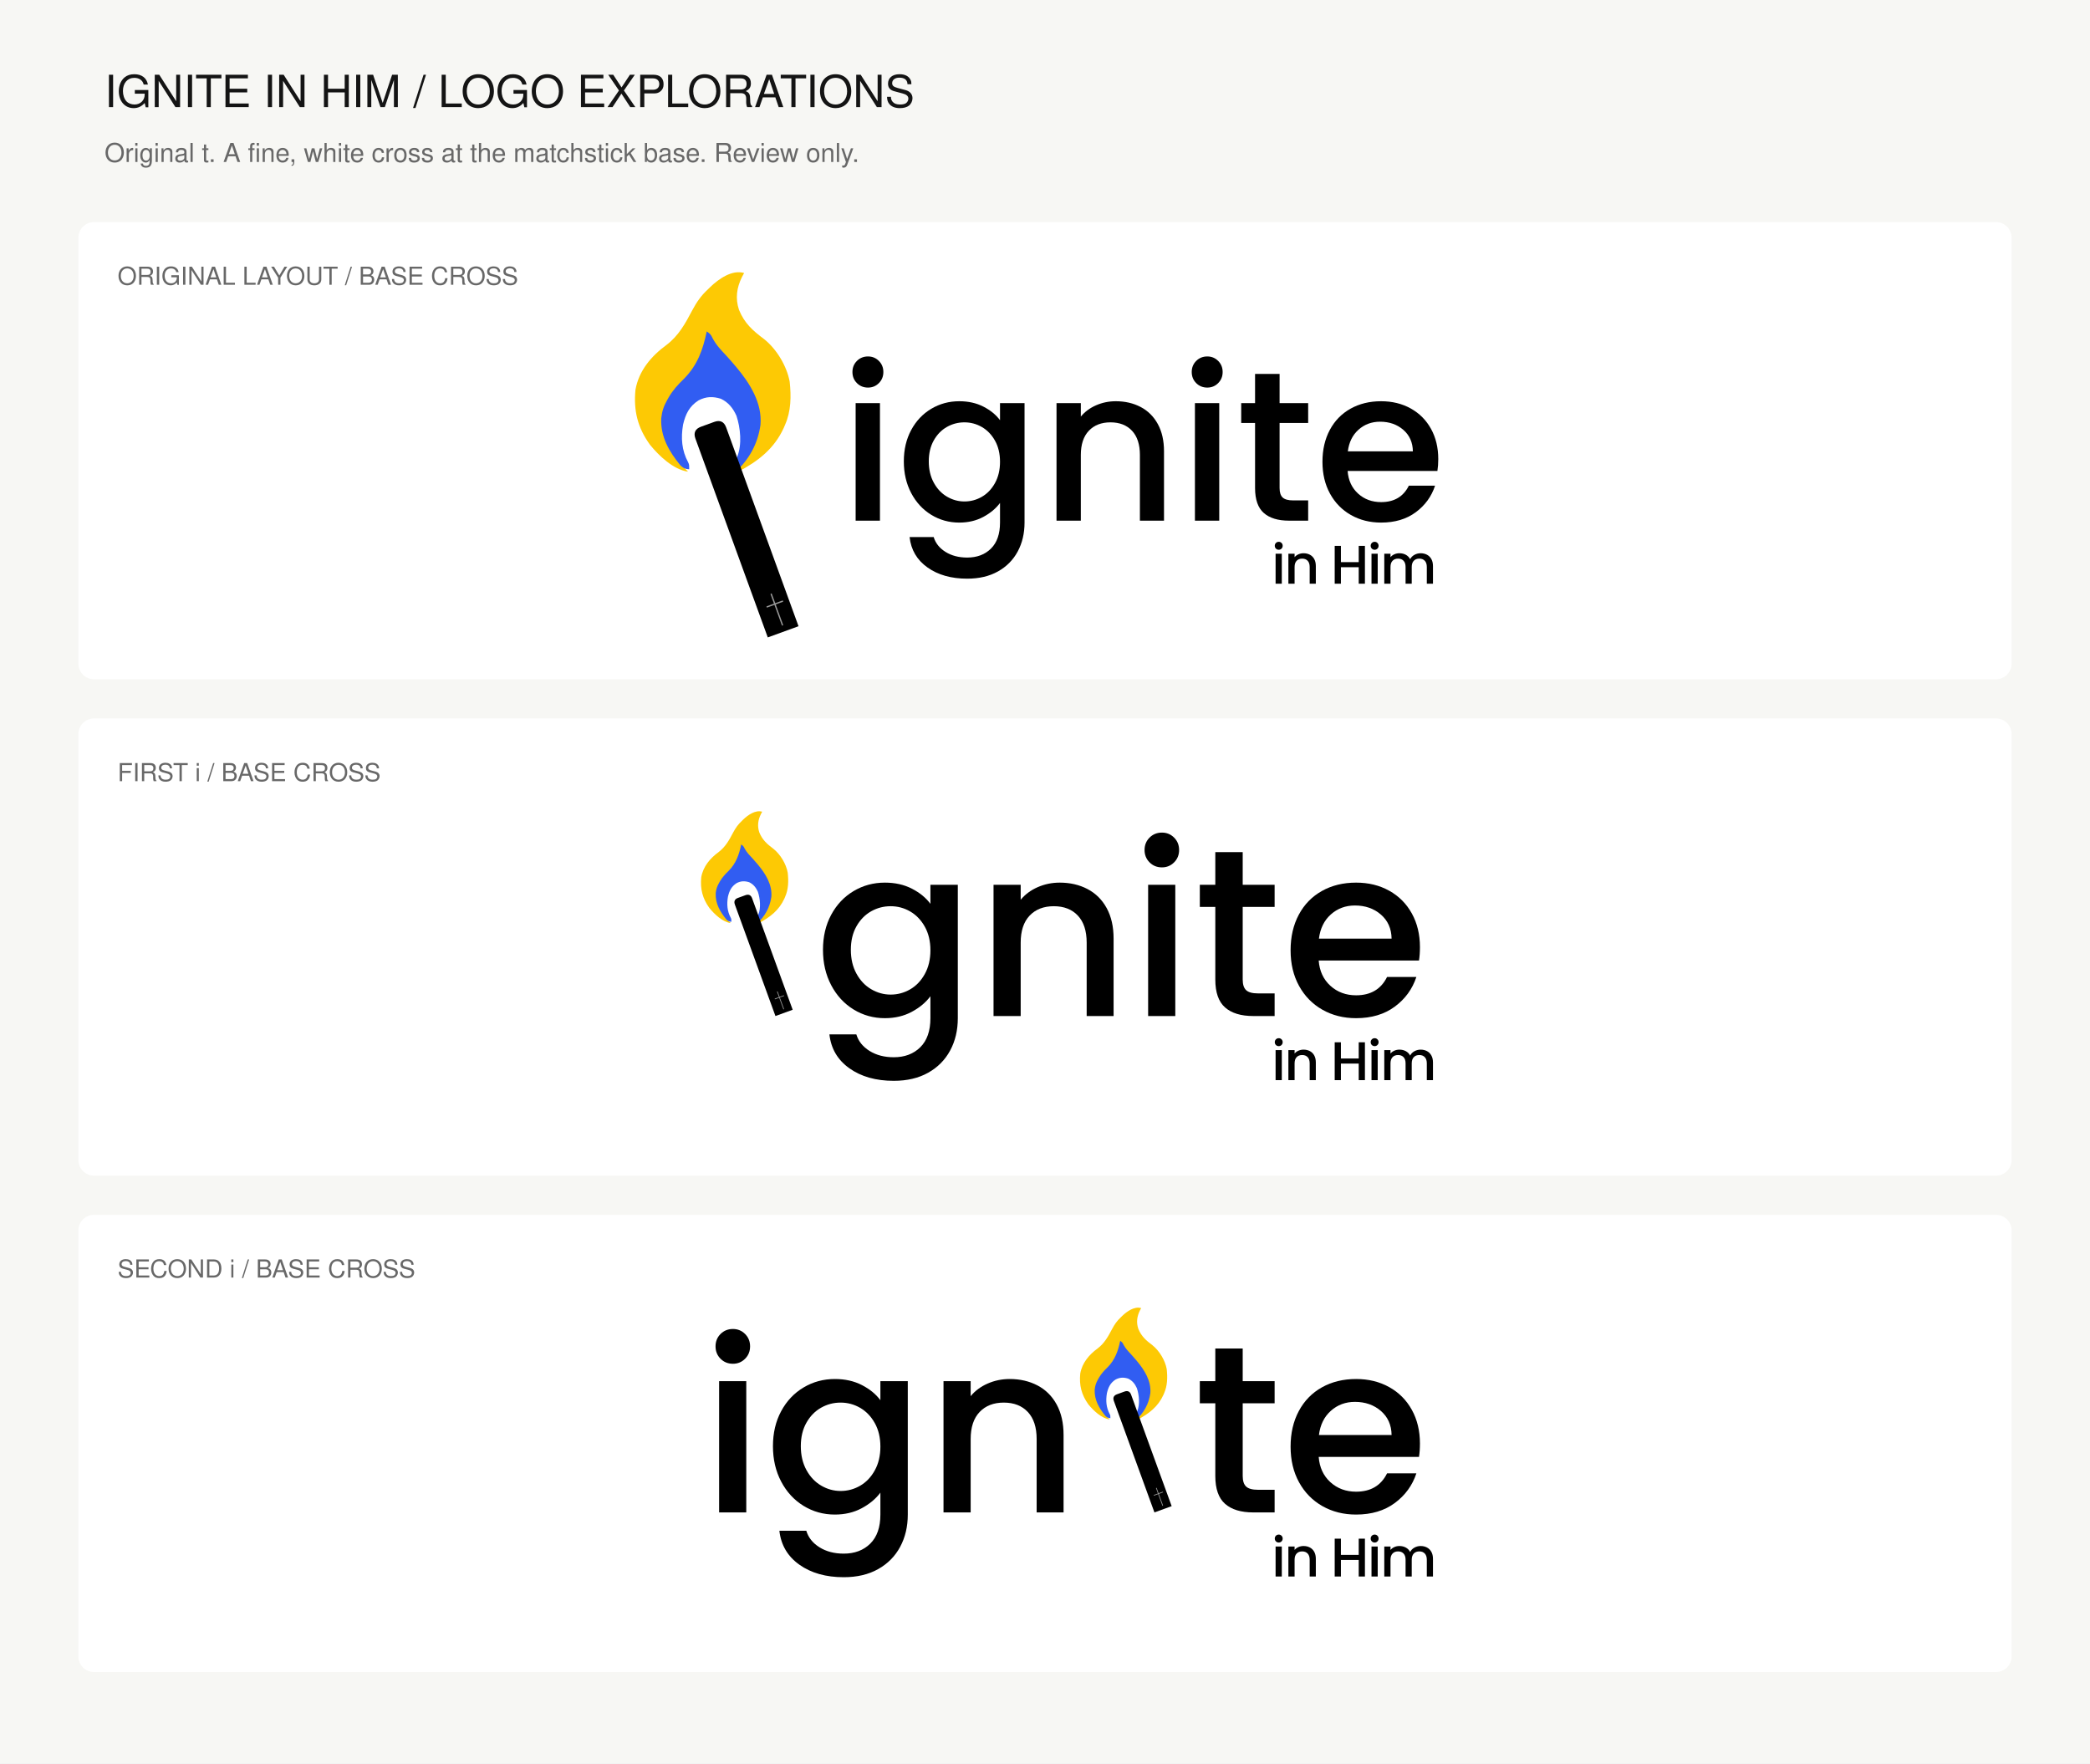
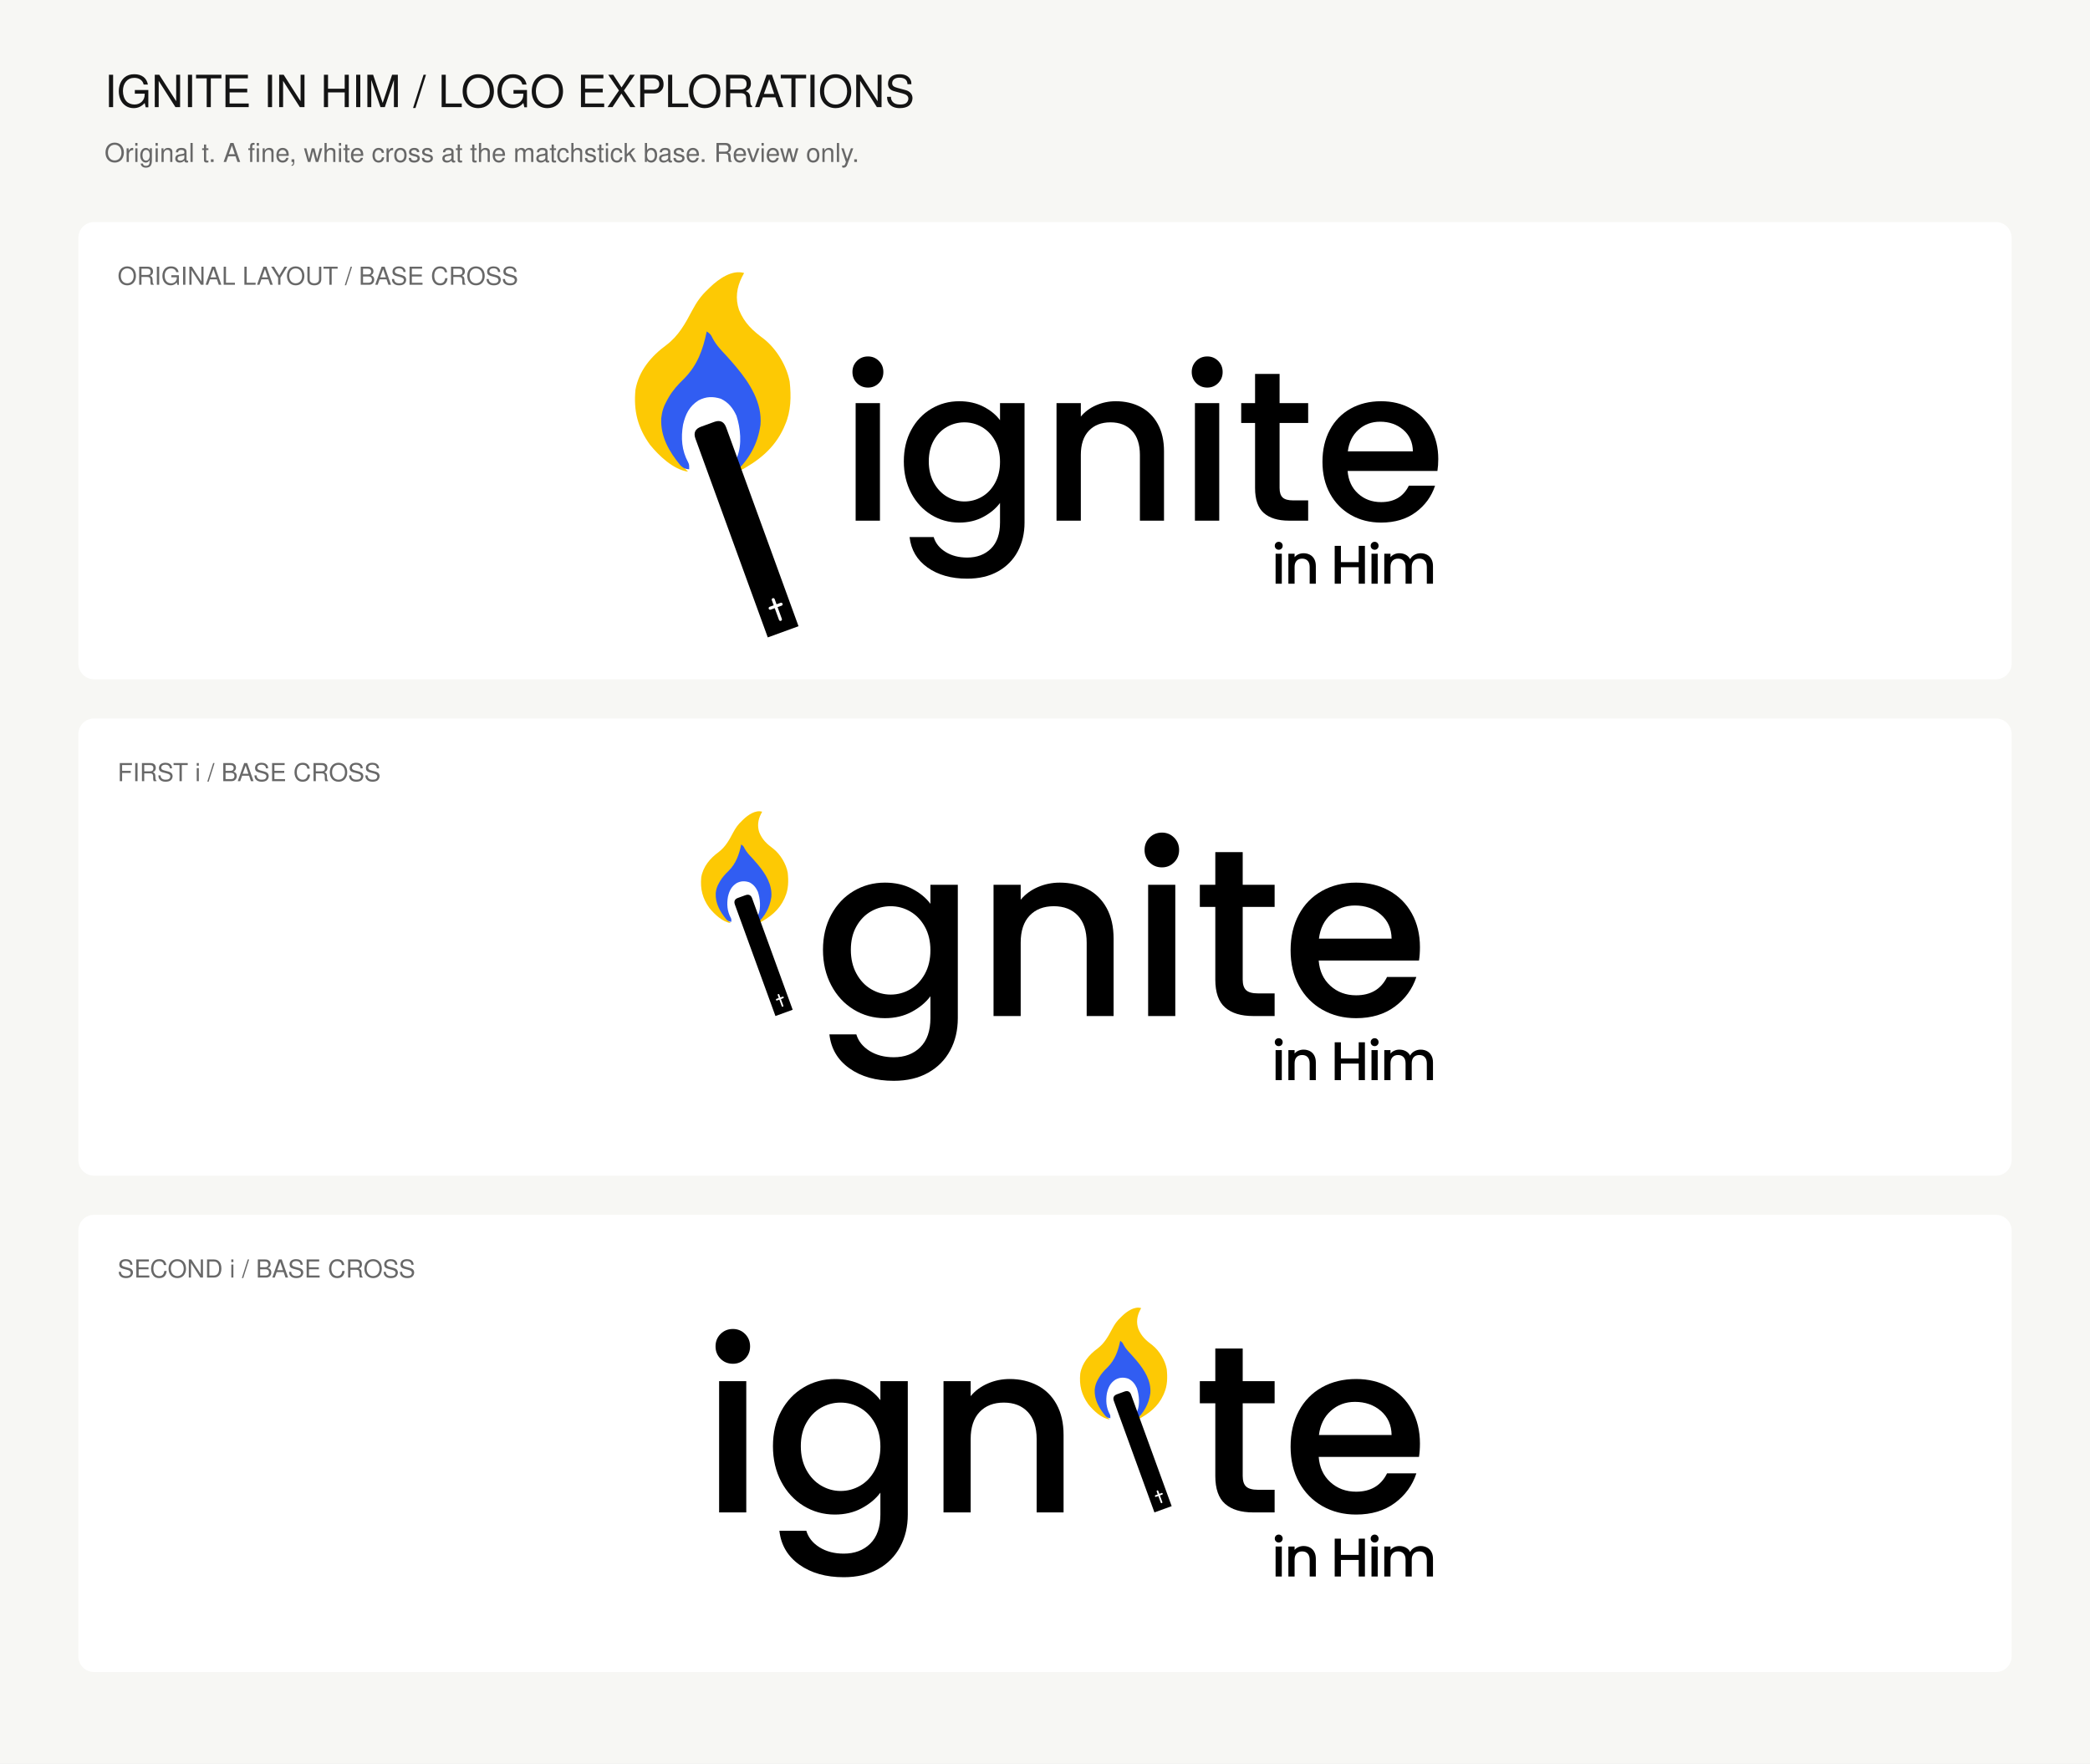
<svg xmlns="http://www.w3.org/2000/svg" xmlns:xlink="http://www.w3.org/1999/xlink" viewBox="0 0 1600 1350">
  <rect width="1600" height="1350" fill="#F7F7F4" />
  <text x="80" y="82" font-family="Helvetica, Arial, sans-serif" font-size="34" fill="#141414">IGNITE IN HIM / LOGO EXPLORATIONS</text>
  <text x="80" y="124" font-family="Helvetica, Arial, sans-serif" font-size="20" fill="#686868">Original t. A fine, white cross at the matchstick base. Review only.</text>
  <rect x="60" y="170" width="1480" height="350" rx="12" fill="#FFFFFF" />
  <text x="90" y="218" font-family="Helvetica, Arial, sans-serif" font-size="19" fill="#686868">ORIGINAL LAYOUT / BASE CROSS</text>
  <g transform="translate(450 182) scale(.868421)">
    <defs>
      <g id="row0-matchstick">
        <path d="M0 0C-.619 1.155-1.237 2.31-1.875 3.5-6.378 12.601-7.647 21.801-4.375 31.562.264 42.975 7.375 49.313 17.137 56.594 27.793 65.067 36.52 79.588 39 93 40.349 105.562 40.205 118.328 35 130 34.638 130.861 34.276 131.722 33.902 132.609 25.75 150.407 11.887 161.164-5 170-5 166.335-4.355 166.034-1.875 163.5 7.614 153.014 13.461 138.467 13.215 124.285 11.396 104.942.613 89.584-12.289 75.918-19.244 68.432-26.536 60.269-31 51-31.268 52.221-31.536 53.441-31.812 54.699-35.507 70.595-41.908 81.233-53.164 93.004-62.277 102.548-69.765 113.416-70.066 126.996-69.375 144.456-60.1 158.078-48 170-60.45 168.343-72.979 156.338-80.566 146.988-91.146 132.315-94.716 117.847-93 100-90.152 83.671-79.532 71.134-66.438 61.562-56.021 53.621-50.372 43.304-44.398 31.948-40.659 24.943-36.885 19.402-31 14-30.273 13.279-29.546 12.559-28.797 11.816-21.744 5.096-10.243-3.114 0 0Z" fill="#FDC904" transform="translate(93 3)" />
        <path d="M0 0C3.108 2.072 3.583 2.802 5.125 6 8.218 11.803 12.516 16.243 17 21 19.391 23.62 21.712 26.289 24 29 24.415 29.49 24.831 29.979 25.259 30.483 36.848 44.264 47.616 61.204 46 80 43.602 96.667 36.219 109.544 24 121 23.01 120.67 22.02 120.34 21 120 22.366 115.561 24.118 111.436 26.098 107.246 30.29 96.81 28.885 82.588 25.441 72.172 22.49 65.677 18.619 60.724 12.098 57.617 5.173 55.496-.543 55.652-7 59-14.969 64.129-18.122 70.756-20.25 79.75-22.191 91.146-21.455 101.782-15.867 112.09-15 114-15 114-15 118-18.504 117.731-19.856 117.135-22.465 114.699-32.165 102.884-39.673 90.12-38.938 74.312-38.286 68.544-36.874 64.02-34 59-33.515 58.127-33.031 57.255-32.531 56.355-28.878 50.195-24.64 45.476-19.492 40.531-7.882 28.739-3.274 15.766 0 0Z" fill="#315DF2" transform="translate(61 53)" />
        <path d="M113.250 314.873L51.344 144.788Q48.608 137.271 56.126 134.535L67.402 130.430Q74.920 127.694 77.656 135.212L139.561 305.296Z" fill="#000" />
-         <path d="M116.212 277.844L125.788 304.156 M112.712 288.696L125.868 283.908" fill="none" stroke="#FFFFFF" stroke-width="1.15" stroke-opacity=".6" stroke-linecap="round" stroke-linejoin="round" />
+         <path d="M117.922 282.543L124.078 299.457 M115.275 289.891L124.672 286.471" fill="none" stroke="#FFFFFF" stroke-width="2.6" stroke-opacity="1" stroke-linecap="round" stroke-linejoin="round" />
      </g>
      <g id="row0-g-i">
        <path d="M26.602-124.801C22.465-124.801 19-126.199 16.199-129 13.398-131.801 12-135.266 12-139.398 12-143.535 13.398-147 16.199-149.801 19-152.602 22.465-154 26.602-154 30.602-154 34-152.602 36.801-149.801 39.602-147 41-143.535 41-139.398 41-135.266 39.602-131.801 36.801-129 34-126.199 30.602-124.801 26.602-124.801ZM37.801-110.199V0H15V-110.199Z" />
      </g>
      <g id="row0-g-g">
        <path d="M59.398-112C67.934-112 75.5-110.301 82.102-106.898 88.699-103.5 93.867-99.266 97.602-94.199V-110.199H120.602V1.801C120.602 11.934 118.465 20.965 114.199 28.898 109.934 36.832 103.766 43.066 95.699 47.602 87.633 52.133 78 54.398 66.801 54.398 51.867 54.398 39.465 50.898 29.602 43.898 19.734 36.898 14.133 27.398 12.801 15.398H35.398C37.133 21.133 40.832 25.766 46.5 29.301 52.168 32.832 58.934 34.602 66.801 34.602 76 34.602 83.434 31.801 89.102 26.199 94.766 20.602 97.602 12.465 97.602 1.801V-16.602C93.734-11.398 88.5-7.035 81.898-3.5 75.301.035 67.801 1.801 59.398 1.801 49.801 1.801 41.035-.633 33.102-5.5 25.168-10.367 18.898-17.168 14.301-25.898 9.699-34.633 7.398-44.535 7.398-55.602 7.398-66.668 9.699-76.465 14.301-85 18.898-93.535 25.168-100.168 33.102-104.898 41.035-109.633 49.801-112 59.398-112ZM97.602-55.199C97.602-62.801 96.035-69.398 92.898-75 89.766-80.602 85.668-84.867 80.602-87.801 75.535-90.734 70.066-92.199 64.199-92.199 58.332-92.199 52.867-90.766 47.801-87.898 42.734-85.035 38.633-80.832 35.5-75.301 32.367-69.766 30.801-63.199 30.801-55.602 30.801-48 32.367-41.332 35.5-35.602 38.633-29.867 42.766-25.5 47.898-22.5 53.035-19.5 58.465-18 64.199-18 70.066-18 75.535-19.465 80.602-22.398 85.668-25.332 89.766-29.633 92.898-35.301 96.035-40.965 97.602-47.602 97.602-55.199Z" />
      </g>
      <g id="row0-g-n">
        <path d="M70.602-112C79.266-112 87.035-110.199 93.898-106.602 100.766-103 106.133-97.668 110-90.602 113.867-83.535 115.801-75 115.801-65V0H93.199V-61.602C93.199-71.465 90.734-79.035 85.801-84.301 80.867-89.566 74.133-92.199 65.602-92.199 57.066-92.199 50.301-89.566 45.301-84.301 40.301-79.035 37.801-71.465 37.801-61.602V0H15V-110.199H37.801V-97.602C41.535-102.133 46.301-105.668 52.102-108.199 57.898-110.734 64.066-112 70.602-112Z" />
      </g>
      <g id="row0-g-t">
        <path d="M41.602-91.602V-30.602C41.602-26.465 42.566-23.5 44.5-21.699 46.434-19.898 49.734-19 54.398-19H68.398V0H50.398C40.133 0 32.266-2.398 26.801-7.199 21.332-12 18.602-19.801 18.602-30.602V-91.602H5.602V-110.199H18.602V-137.602H41.602V-110.199H68.398V-91.602Z" />
      </g>
      <g id="row0-g-e">
        <path d="M116-57.801C116-53.668 115.734-49.934 115.199-46.602H31C31.668-37.801 34.934-30.734 40.801-25.398 46.668-20.066 53.867-17.398 62.398-17.398 74.668-17.398 83.332-22.535 88.398-32.801H113C109.668-22.668 103.633-14.367 94.898-7.898 86.168-1.434 75.332 1.801 62.398 1.801 51.867 1.801 42.434-.566 34.102-5.301 25.766-10.035 19.234-16.699 14.5-25.301 9.766-33.898 7.398-43.867 7.398-55.199 7.398-66.535 9.699-76.5 14.301-85.102 18.898-93.699 25.367-100.332 33.699-105 42.035-109.668 51.602-112 62.398-112 72.801-112 82.066-109.734 90.199-105.199 98.332-100.668 104.668-94.301 109.199-86.102 113.734-77.898 116-68.465 116-57.801ZM92.199-65C92.066-73.398 89.066-80.133 83.199-85.199 77.332-90.266 70.066-92.801 61.398-92.801 53.535-92.801 46.801-90.301 41.199-85.301 35.602-80.301 32.266-73.535 31.199-65Z" />
      </g>
      <g id="row0-wordmark">
        <use xlink:href="#row0-g-i" x="0" y="210" />
        <use xlink:href="#row0-g-g" x="52.797" y="210" />
        <use xlink:href="#row0-g-n" x="188.391" y="210" />
        <use xlink:href="#row0-g-i" x="318.188" y="210" />
        <use xlink:href="#row0-g-t" x="370.984" y="210" />
        <use xlink:href="#row0-g-e" x="445.391" y="210" />
      </g>
    </defs>
    <use xlink:href="#row0-matchstick" transform="translate(42 28) scale(1.03)" />
    <g transform="translate(222 52) scale(.94)" fill="#000">
      <use xlink:href="#row0-g-i" x="0" y="210" />
      <use xlink:href="#row0-g-g" x="52.797" y="210" />
      <use xlink:href="#row0-g-n" x="188.391" y="210" />
      <use xlink:href="#row0-g-i" x="318.188" y="210" />
      <use xlink:href="#row0-g-t" x="370.984" y="210" />
      <use xlink:href="#row0-g-e" x="445.391" y="210" />
    </g>
    <path d="M609.096 275.048Q607.608 275.048 606.600 274.040Q605.592 273.032 605.592 271.544Q605.592 270.056 606.600 269.048Q607.608 268.040 609.096 268.040Q610.536 268.040 611.544 269.048Q612.552 270.056 612.552 271.544Q612.552 273.032 611.544 274.040Q610.536 275.048 609.096 275.048ZM611.784 278.552L611.784 305.000L606.312 305.000L606.312 278.552ZM630.928 278.120Q634.048 278.120 636.520 279.416Q638.992 280.712 640.384 283.256Q641.776 285.800 641.776 289.400L641.776 305.000L636.352 305.000L636.352 290.216Q636.352 286.664 634.576 284.768Q632.800 282.872 629.728 282.872Q626.656 282.872 624.856 284.768Q623.056 286.664 623.056 290.216L623.056 305.000L617.584 305.000L617.584 278.552L623.056 278.552L623.056 281.576Q624.400 279.944 626.488 279.032Q628.576 278.120 630.928 278.120ZM685.056 271.640L685.056 305.000L679.584 305.000L679.584 290.408L663.888 290.408L663.888 305.000L658.416 305.000L658.416 271.640L663.888 271.640L663.888 285.944L679.584 285.944L679.584 271.640ZM693.640 275.048Q692.152 275.048 691.144 274.040Q690.136 273.032 690.136 271.544Q690.136 270.056 691.144 269.048Q692.152 268.040 693.640 268.040Q695.080 268.040 696.088 269.048Q697.096 270.056 697.096 271.544Q697.096 273.032 696.088 274.040Q695.080 275.048 693.640 275.048ZM696.328 278.552L696.328 305.000L690.856 305.000L690.856 278.552ZM734.144 278.120Q737.264 278.120 739.736 279.416Q742.208 280.712 743.624 283.256Q745.040 285.800 745.040 289.400L745.040 305.000L739.616 305.000L739.616 290.216Q739.616 286.664 737.840 284.768Q736.064 282.872 732.992 282.872Q729.920 282.872 728.120 284.768Q726.320 286.664 726.320 290.216L726.320 305.000L720.896 305.000L720.896 290.216Q720.896 286.664 719.120 284.768Q717.344 282.872 714.272 282.872Q711.200 282.872 709.400 284.768Q707.600 286.664 707.600 290.216L707.600 305.000L702.128 305.000L702.128 278.552L707.600 278.552L707.600 281.576Q708.944 279.944 711.008 279.032Q713.072 278.120 715.424 278.120Q718.592 278.120 721.088 279.464Q723.584 280.808 724.928 283.352Q726.128 280.952 728.672 279.536Q731.216 278.120 734.144 278.120Z" fill="#000" />
  </g>
  <rect x="60" y="550" width="1480" height="350" rx="12" fill="#FFFFFF" />
  <text x="90" y="598" font-family="Helvetica, Arial, sans-serif" font-size="19" fill="#686868">FIRST i / BASE CROSS</text>
  <g transform="translate(450 562) scale(.868421)">
    <defs>
      <g id="row1-matchstick">
        <path d="M0 0C-.619 1.155-1.237 2.31-1.875 3.5-6.378 12.601-7.647 21.801-4.375 31.562.264 42.975 7.375 49.313 17.137 56.594 27.793 65.067 36.52 79.588 39 93 40.349 105.562 40.205 118.328 35 130 34.638 130.861 34.276 131.722 33.902 132.609 25.75 150.407 11.887 161.164-5 170-5 166.335-4.355 166.034-1.875 163.5 7.614 153.014 13.461 138.467 13.215 124.285 11.396 104.942.613 89.584-12.289 75.918-19.244 68.432-26.536 60.269-31 51-31.268 52.221-31.536 53.441-31.812 54.699-35.507 70.595-41.908 81.233-53.164 93.004-62.277 102.548-69.765 113.416-70.066 126.996-69.375 144.456-60.1 158.078-48 170-60.45 168.343-72.979 156.338-80.566 146.988-91.146 132.315-94.716 117.847-93 100-90.152 83.671-79.532 71.134-66.438 61.562-56.021 53.621-50.372 43.304-44.398 31.948-40.659 24.943-36.885 19.402-31 14-30.273 13.279-29.546 12.559-28.797 11.816-21.744 5.096-10.243-3.114 0 0Z" fill="#FDC904" transform="translate(93 3)" />
        <path d="M0 0C3.108 2.072 3.583 2.802 5.125 6 8.218 11.803 12.516 16.243 17 21 19.391 23.62 21.712 26.289 24 29 24.415 29.49 24.831 29.979 25.259 30.483 36.848 44.264 47.616 61.204 46 80 43.602 96.667 36.219 109.544 24 121 23.01 120.67 22.02 120.34 21 120 22.366 115.561 24.118 111.436 26.098 107.246 30.29 96.81 28.885 82.588 25.441 72.172 22.49 65.677 18.619 60.724 12.098 57.617 5.173 55.496-.543 55.652-7 59-14.969 64.129-18.122 70.756-20.25 79.75-22.191 91.146-21.455 101.782-15.867 112.09-15 114-15 114-15 118-18.504 117.731-19.856 117.135-22.465 114.699-32.165 102.884-39.673 90.12-38.938 74.312-38.286 68.544-36.874 64.02-34 59-33.515 58.127-33.031 57.255-32.531 56.355-28.878 50.195-24.64 45.476-19.492 40.531-7.882 28.739-3.274 15.766 0 0Z" fill="#315DF2" transform="translate(61 53)" />
        <path d="M113.250 314.873L51.344 144.788Q48.608 137.271 56.126 134.535L67.402 130.430Q74.920 127.694 77.656 135.212L139.561 305.296Z" fill="#000" />
-         <path d="M116.212 277.844L125.788 304.156 M112.712 288.696L125.868 283.908" fill="none" stroke="#FFFFFF" stroke-width="1.15" stroke-opacity=".6" stroke-linecap="round" stroke-linejoin="round" />
+         <path d="M117.922 282.543L124.078 299.457 M115.275 289.891L124.672 286.471" fill="none" stroke="#FFFFFF" stroke-width="2.6" stroke-opacity="1" stroke-linecap="round" stroke-linejoin="round" />
      </g>
      <g id="row1-g-i">
        <path d="M26.602-124.801C22.465-124.801 19-126.199 16.199-129 13.398-131.801 12-135.266 12-139.398 12-143.535 13.398-147 16.199-149.801 19-152.602 22.465-154 26.602-154 30.602-154 34-152.602 36.801-149.801 39.602-147 41-143.535 41-139.398 41-135.266 39.602-131.801 36.801-129 34-126.199 30.602-124.801 26.602-124.801ZM37.801-110.199V0H15V-110.199Z" />
      </g>
      <g id="row1-g-g">
        <path d="M59.398-112C67.934-112 75.5-110.301 82.102-106.898 88.699-103.5 93.867-99.266 97.602-94.199V-110.199H120.602V1.801C120.602 11.934 118.465 20.965 114.199 28.898 109.934 36.832 103.766 43.066 95.699 47.602 87.633 52.133 78 54.398 66.801 54.398 51.867 54.398 39.465 50.898 29.602 43.898 19.734 36.898 14.133 27.398 12.801 15.398H35.398C37.133 21.133 40.832 25.766 46.5 29.301 52.168 32.832 58.934 34.602 66.801 34.602 76 34.602 83.434 31.801 89.102 26.199 94.766 20.602 97.602 12.465 97.602 1.801V-16.602C93.734-11.398 88.5-7.035 81.898-3.5 75.301.035 67.801 1.801 59.398 1.801 49.801 1.801 41.035-.633 33.102-5.5 25.168-10.367 18.898-17.168 14.301-25.898 9.699-34.633 7.398-44.535 7.398-55.602 7.398-66.668 9.699-76.465 14.301-85 18.898-93.535 25.168-100.168 33.102-104.898 41.035-109.633 49.801-112 59.398-112ZM97.602-55.199C97.602-62.801 96.035-69.398 92.898-75 89.766-80.602 85.668-84.867 80.602-87.801 75.535-90.734 70.066-92.199 64.199-92.199 58.332-92.199 52.867-90.766 47.801-87.898 42.734-85.035 38.633-80.832 35.5-75.301 32.367-69.766 30.801-63.199 30.801-55.602 30.801-48 32.367-41.332 35.5-35.602 38.633-29.867 42.766-25.5 47.898-22.5 53.035-19.5 58.465-18 64.199-18 70.066-18 75.535-19.465 80.602-22.398 85.668-25.332 89.766-29.633 92.898-35.301 96.035-40.965 97.602-47.602 97.602-55.199Z" />
      </g>
      <g id="row1-g-n">
        <path d="M70.602-112C79.266-112 87.035-110.199 93.898-106.602 100.766-103 106.133-97.668 110-90.602 113.867-83.535 115.801-75 115.801-65V0H93.199V-61.602C93.199-71.465 90.734-79.035 85.801-84.301 80.867-89.566 74.133-92.199 65.602-92.199 57.066-92.199 50.301-89.566 45.301-84.301 40.301-79.035 37.801-71.465 37.801-61.602V0H15V-110.199H37.801V-97.602C41.535-102.133 46.301-105.668 52.102-108.199 57.898-110.734 64.066-112 70.602-112Z" />
      </g>
      <g id="row1-g-t">
        <path d="M41.602-91.602V-30.602C41.602-26.465 42.566-23.5 44.5-21.699 46.434-19.898 49.734-19 54.398-19H68.398V0H50.398C40.133 0 32.266-2.398 26.801-7.199 21.332-12 18.602-19.801 18.602-30.602V-91.602H5.602V-110.199H18.602V-137.602H41.602V-110.199H68.398V-91.602Z" />
      </g>
      <g id="row1-g-e">
        <path d="M116-57.801C116-53.668 115.734-49.934 115.199-46.602H31C31.668-37.801 34.934-30.734 40.801-25.398 46.668-20.066 53.867-17.398 62.398-17.398 74.668-17.398 83.332-22.535 88.398-32.801H113C109.668-22.668 103.633-14.367 94.898-7.898 86.168-1.434 75.332 1.801 62.398 1.801 51.867 1.801 42.434-.566 34.102-5.301 25.766-10.035 19.234-16.699 14.5-25.301 9.766-33.898 7.398-43.867 7.398-55.199 7.398-66.535 9.699-76.5 14.301-85.102 18.898-93.699 25.367-100.332 33.699-105 42.035-109.668 51.602-112 62.398-112 72.801-112 82.066-109.734 90.199-105.199 98.332-100.668 104.668-94.301 109.199-86.102 113.734-77.898 116-68.465 116-57.801ZM92.199-65C92.066-73.398 89.066-80.133 83.199-85.199 77.332-90.266 70.066-92.801 61.398-92.801 53.535-92.801 46.801-90.301 41.199-85.301 35.602-80.301 32.266-73.535 31.199-65Z" />
      </g>
      <g id="row1-wordmark">
        <use xlink:href="#row1-g-i" x="0" y="210" />
        <use xlink:href="#row1-g-g" x="52.797" y="210" />
        <use xlink:href="#row1-g-n" x="188.391" y="210" />
        <use xlink:href="#row1-g-i" x="318.188" y="210" />
        <use xlink:href="#row1-g-t" x="370.984" y="210" />
        <use xlink:href="#row1-g-e" x="445.391" y="210" />
      </g>
    </defs>
    <g transform="translate(100 28) scale(1.05)" fill="#000">
      <use xlink:href="#row1-matchstick" transform="translate(0 36.82) scale(.55)" />
      <use xlink:href="#row1-g-g" x="94.797" y="210" />
      <use xlink:href="#row1-g-n" x="230.391" y="210" />
      <use xlink:href="#row1-g-i" x="360.188" y="210" />
      <use xlink:href="#row1-g-t" x="412.984" y="210" />
      <use xlink:href="#row1-g-e" x="487.391" y="210" />
    </g>
    <path d="M609.096 275.048Q607.608 275.048 606.600 274.040Q605.592 273.032 605.592 271.544Q605.592 270.056 606.600 269.048Q607.608 268.040 609.096 268.040Q610.536 268.040 611.544 269.048Q612.552 270.056 612.552 271.544Q612.552 273.032 611.544 274.040Q610.536 275.048 609.096 275.048ZM611.784 278.552L611.784 305.000L606.312 305.000L606.312 278.552ZM630.928 278.120Q634.048 278.120 636.520 279.416Q638.992 280.712 640.384 283.256Q641.776 285.800 641.776 289.400L641.776 305.000L636.352 305.000L636.352 290.216Q636.352 286.664 634.576 284.768Q632.800 282.872 629.728 282.872Q626.656 282.872 624.856 284.768Q623.056 286.664 623.056 290.216L623.056 305.000L617.584 305.000L617.584 278.552L623.056 278.552L623.056 281.576Q624.400 279.944 626.488 279.032Q628.576 278.120 630.928 278.120ZM685.056 271.640L685.056 305.000L679.584 305.000L679.584 290.408L663.888 290.408L663.888 305.000L658.416 305.000L658.416 271.640L663.888 271.640L663.888 285.944L679.584 285.944L679.584 271.640ZM693.640 275.048Q692.152 275.048 691.144 274.040Q690.136 273.032 690.136 271.544Q690.136 270.056 691.144 269.048Q692.152 268.040 693.640 268.040Q695.080 268.040 696.088 269.048Q697.096 270.056 697.096 271.544Q697.096 273.032 696.088 274.040Q695.080 275.048 693.640 275.048ZM696.328 278.552L696.328 305.000L690.856 305.000L690.856 278.552ZM734.144 278.120Q737.264 278.120 739.736 279.416Q742.208 280.712 743.624 283.256Q745.040 285.800 745.040 289.400L745.040 305.000L739.616 305.000L739.616 290.216Q739.616 286.664 737.840 284.768Q736.064 282.872 732.992 282.872Q729.920 282.872 728.120 284.768Q726.320 286.664 726.320 290.216L726.320 305.000L720.896 305.000L720.896 290.216Q720.896 286.664 719.120 284.768Q717.344 282.872 714.272 282.872Q711.200 282.872 709.400 284.768Q707.600 286.664 707.600 290.216L707.600 305.000L702.128 305.000L702.128 278.552L707.600 278.552L707.600 281.576Q708.944 279.944 711.008 279.032Q713.072 278.120 715.424 278.120Q718.592 278.120 721.088 279.464Q723.584 280.808 724.928 283.352Q726.128 280.952 728.672 279.536Q731.216 278.120 734.144 278.120Z" fill="#000" />
  </g>
  <rect x="60" y="930" width="1480" height="350" rx="12" fill="#FFFFFF" />
  <text x="90" y="978" font-family="Helvetica, Arial, sans-serif" font-size="19" fill="#686868">SECOND i / BASE CROSS</text>
  <g transform="translate(450 942) scale(.868421)">
    <defs>
      <g id="row2-matchstick">
        <path d="M0 0C-.619 1.155-1.237 2.31-1.875 3.5-6.378 12.601-7.647 21.801-4.375 31.562.264 42.975 7.375 49.313 17.137 56.594 27.793 65.067 36.52 79.588 39 93 40.349 105.562 40.205 118.328 35 130 34.638 130.861 34.276 131.722 33.902 132.609 25.75 150.407 11.887 161.164-5 170-5 166.335-4.355 166.034-1.875 163.5 7.614 153.014 13.461 138.467 13.215 124.285 11.396 104.942.613 89.584-12.289 75.918-19.244 68.432-26.536 60.269-31 51-31.268 52.221-31.536 53.441-31.812 54.699-35.507 70.595-41.908 81.233-53.164 93.004-62.277 102.548-69.765 113.416-70.066 126.996-69.375 144.456-60.1 158.078-48 170-60.45 168.343-72.979 156.338-80.566 146.988-91.146 132.315-94.716 117.847-93 100-90.152 83.671-79.532 71.134-66.438 61.562-56.021 53.621-50.372 43.304-44.398 31.948-40.659 24.943-36.885 19.402-31 14-30.273 13.279-29.546 12.559-28.797 11.816-21.744 5.096-10.243-3.114 0 0Z" fill="#FDC904" transform="translate(93 3)" />
        <path d="M0 0C3.108 2.072 3.583 2.802 5.125 6 8.218 11.803 12.516 16.243 17 21 19.391 23.62 21.712 26.289 24 29 24.415 29.49 24.831 29.979 25.259 30.483 36.848 44.264 47.616 61.204 46 80 43.602 96.667 36.219 109.544 24 121 23.01 120.67 22.02 120.34 21 120 22.366 115.561 24.118 111.436 26.098 107.246 30.29 96.81 28.885 82.588 25.441 72.172 22.49 65.677 18.619 60.724 12.098 57.617 5.173 55.496-.543 55.652-7 59-14.969 64.129-18.122 70.756-20.25 79.75-22.191 91.146-21.455 101.782-15.867 112.09-15 114-15 114-15 118-18.504 117.731-19.856 117.135-22.465 114.699-32.165 102.884-39.673 90.12-38.938 74.312-38.286 68.544-36.874 64.02-34 59-33.515 58.127-33.031 57.255-32.531 56.355-28.878 50.195-24.64 45.476-19.492 40.531-7.882 28.739-3.274 15.766 0 0Z" fill="#315DF2" transform="translate(61 53)" />
        <path d="M113.250 314.873L51.344 144.788Q48.608 137.271 56.126 134.535L67.402 130.430Q74.920 127.694 77.656 135.212L139.561 305.296Z" fill="#000" />
-         <path d="M116.212 277.844L125.788 304.156 M112.712 288.696L125.868 283.908" fill="none" stroke="#FFFFFF" stroke-width="1.15" stroke-opacity=".6" stroke-linecap="round" stroke-linejoin="round" />
+         <path d="M117.922 282.543L124.078 299.457 M115.275 289.891L124.672 286.471" fill="none" stroke="#FFFFFF" stroke-width="2.6" stroke-opacity="1" stroke-linecap="round" stroke-linejoin="round" />
      </g>
      <g id="row2-g-i">
        <path d="M26.602-124.801C22.465-124.801 19-126.199 16.199-129 13.398-131.801 12-135.266 12-139.398 12-143.535 13.398-147 16.199-149.801 19-152.602 22.465-154 26.602-154 30.602-154 34-152.602 36.801-149.801 39.602-147 41-143.535 41-139.398 41-135.266 39.602-131.801 36.801-129 34-126.199 30.602-124.801 26.602-124.801ZM37.801-110.199V0H15V-110.199Z" />
      </g>
      <g id="row2-g-g">
        <path d="M59.398-112C67.934-112 75.5-110.301 82.102-106.898 88.699-103.5 93.867-99.266 97.602-94.199V-110.199H120.602V1.801C120.602 11.934 118.465 20.965 114.199 28.898 109.934 36.832 103.766 43.066 95.699 47.602 87.633 52.133 78 54.398 66.801 54.398 51.867 54.398 39.465 50.898 29.602 43.898 19.734 36.898 14.133 27.398 12.801 15.398H35.398C37.133 21.133 40.832 25.766 46.5 29.301 52.168 32.832 58.934 34.602 66.801 34.602 76 34.602 83.434 31.801 89.102 26.199 94.766 20.602 97.602 12.465 97.602 1.801V-16.602C93.734-11.398 88.5-7.035 81.898-3.5 75.301.035 67.801 1.801 59.398 1.801 49.801 1.801 41.035-.633 33.102-5.5 25.168-10.367 18.898-17.168 14.301-25.898 9.699-34.633 7.398-44.535 7.398-55.602 7.398-66.668 9.699-76.465 14.301-85 18.898-93.535 25.168-100.168 33.102-104.898 41.035-109.633 49.801-112 59.398-112ZM97.602-55.199C97.602-62.801 96.035-69.398 92.898-75 89.766-80.602 85.668-84.867 80.602-87.801 75.535-90.734 70.066-92.199 64.199-92.199 58.332-92.199 52.867-90.766 47.801-87.898 42.734-85.035 38.633-80.832 35.5-75.301 32.367-69.766 30.801-63.199 30.801-55.602 30.801-48 32.367-41.332 35.5-35.602 38.633-29.867 42.766-25.5 47.898-22.5 53.035-19.5 58.465-18 64.199-18 70.066-18 75.535-19.465 80.602-22.398 85.668-25.332 89.766-29.633 92.898-35.301 96.035-40.965 97.602-47.602 97.602-55.199Z" />
      </g>
      <g id="row2-g-n">
        <path d="M70.602-112C79.266-112 87.035-110.199 93.898-106.602 100.766-103 106.133-97.668 110-90.602 113.867-83.535 115.801-75 115.801-65V0H93.199V-61.602C93.199-71.465 90.734-79.035 85.801-84.301 80.867-89.566 74.133-92.199 65.602-92.199 57.066-92.199 50.301-89.566 45.301-84.301 40.301-79.035 37.801-71.465 37.801-61.602V0H15V-110.199H37.801V-97.602C41.535-102.133 46.301-105.668 52.102-108.199 57.898-110.734 64.066-112 70.602-112Z" />
      </g>
      <g id="row2-g-t">
        <path d="M41.602-91.602V-30.602C41.602-26.465 42.566-23.5 44.5-21.699 46.434-19.898 49.734-19 54.398-19H68.398V0H50.398C40.133 0 32.266-2.398 26.801-7.199 21.332-12 18.602-19.801 18.602-30.602V-91.602H5.602V-110.199H18.602V-137.602H41.602V-110.199H68.398V-91.602Z" />
      </g>
      <g id="row2-g-e">
        <path d="M116-57.801C116-53.668 115.734-49.934 115.199-46.602H31C31.668-37.801 34.934-30.734 40.801-25.398 46.668-20.066 53.867-17.398 62.398-17.398 74.668-17.398 83.332-22.535 88.398-32.801H113C109.668-22.668 103.633-14.367 94.898-7.898 86.168-1.434 75.332 1.801 62.398 1.801 51.867 1.801 42.434-.566 34.102-5.301 25.766-10.035 19.234-16.699 14.5-25.301 9.766-33.898 7.398-43.867 7.398-55.199 7.398-66.535 9.699-76.5 14.301-85.102 18.898-93.699 25.367-100.332 33.699-105 42.035-109.668 51.602-112 62.398-112 72.801-112 82.066-109.734 90.199-105.199 98.332-100.668 104.668-94.301 109.199-86.102 113.734-77.898 116-68.465 116-57.801ZM92.199-65C92.066-73.398 89.066-80.133 83.199-85.199 77.332-90.266 70.066-92.801 61.398-92.801 53.535-92.801 46.801-90.301 41.199-85.301 35.602-80.301 32.266-73.535 31.199-65Z" />
      </g>
      <g id="row2-wordmark">
        <use xlink:href="#row2-g-i" x="0" y="210" />
        <use xlink:href="#row2-g-g" x="52.797" y="210" />
        <use xlink:href="#row2-g-n" x="188.391" y="210" />
        <use xlink:href="#row2-g-i" x="318.188" y="210" />
        <use xlink:href="#row2-g-t" x="370.984" y="210" />
        <use xlink:href="#row2-g-e" x="445.391" y="210" />
      </g>
    </defs>
    <g transform="translate(100 28) scale(1.05)" fill="#000">
      <use xlink:href="#row2-g-i" x="0" y="210" />
      <use xlink:href="#row2-g-g" x="52.797" y="210" />
      <use xlink:href="#row2-g-n" x="188.391" y="210" />
      <use xlink:href="#row2-matchstick" transform="translate(318.188 36.82) scale(.55)" />
      <use xlink:href="#row2-g-t" x="412.984" y="210" />
      <use xlink:href="#row2-g-e" x="487.391" y="210" />
    </g>
    <path d="M609.096 275.048Q607.608 275.048 606.600 274.040Q605.592 273.032 605.592 271.544Q605.592 270.056 606.600 269.048Q607.608 268.040 609.096 268.040Q610.536 268.040 611.544 269.048Q612.552 270.056 612.552 271.544Q612.552 273.032 611.544 274.040Q610.536 275.048 609.096 275.048ZM611.784 278.552L611.784 305.000L606.312 305.000L606.312 278.552ZM630.928 278.120Q634.048 278.120 636.520 279.416Q638.992 280.712 640.384 283.256Q641.776 285.800 641.776 289.400L641.776 305.000L636.352 305.000L636.352 290.216Q636.352 286.664 634.576 284.768Q632.800 282.872 629.728 282.872Q626.656 282.872 624.856 284.768Q623.056 286.664 623.056 290.216L623.056 305.000L617.584 305.000L617.584 278.552L623.056 278.552L623.056 281.576Q624.400 279.944 626.488 279.032Q628.576 278.120 630.928 278.120ZM685.056 271.640L685.056 305.000L679.584 305.000L679.584 290.408L663.888 290.408L663.888 305.000L658.416 305.000L658.416 271.640L663.888 271.640L663.888 285.944L679.584 285.944L679.584 271.640ZM693.640 275.048Q692.152 275.048 691.144 274.040Q690.136 273.032 690.136 271.544Q690.136 270.056 691.144 269.048Q692.152 268.040 693.640 268.040Q695.080 268.040 696.088 269.048Q697.096 270.056 697.096 271.544Q697.096 273.032 696.088 274.040Q695.080 275.048 693.640 275.048ZM696.328 278.552L696.328 305.000L690.856 305.000L690.856 278.552ZM734.144 278.120Q737.264 278.120 739.736 279.416Q742.208 280.712 743.624 283.256Q745.040 285.800 745.040 289.400L745.040 305.000L739.616 305.000L739.616 290.216Q739.616 286.664 737.840 284.768Q736.064 282.872 732.992 282.872Q729.920 282.872 728.120 284.768Q726.320 286.664 726.320 290.216L726.320 305.000L720.896 305.000L720.896 290.216Q720.896 286.664 719.120 284.768Q717.344 282.872 714.272 282.872Q711.200 282.872 709.400 284.768Q707.600 286.664 707.600 290.216L707.600 305.000L702.128 305.000L702.128 278.552L707.600 278.552L707.600 281.576Q708.944 279.944 711.008 279.032Q713.072 278.120 715.424 278.120Q718.592 278.120 721.088 279.464Q723.584 280.808 724.928 283.352Q726.128 280.952 728.672 279.536Q731.216 278.120 734.144 278.120Z" fill="#000" />
  </g>
</svg>
